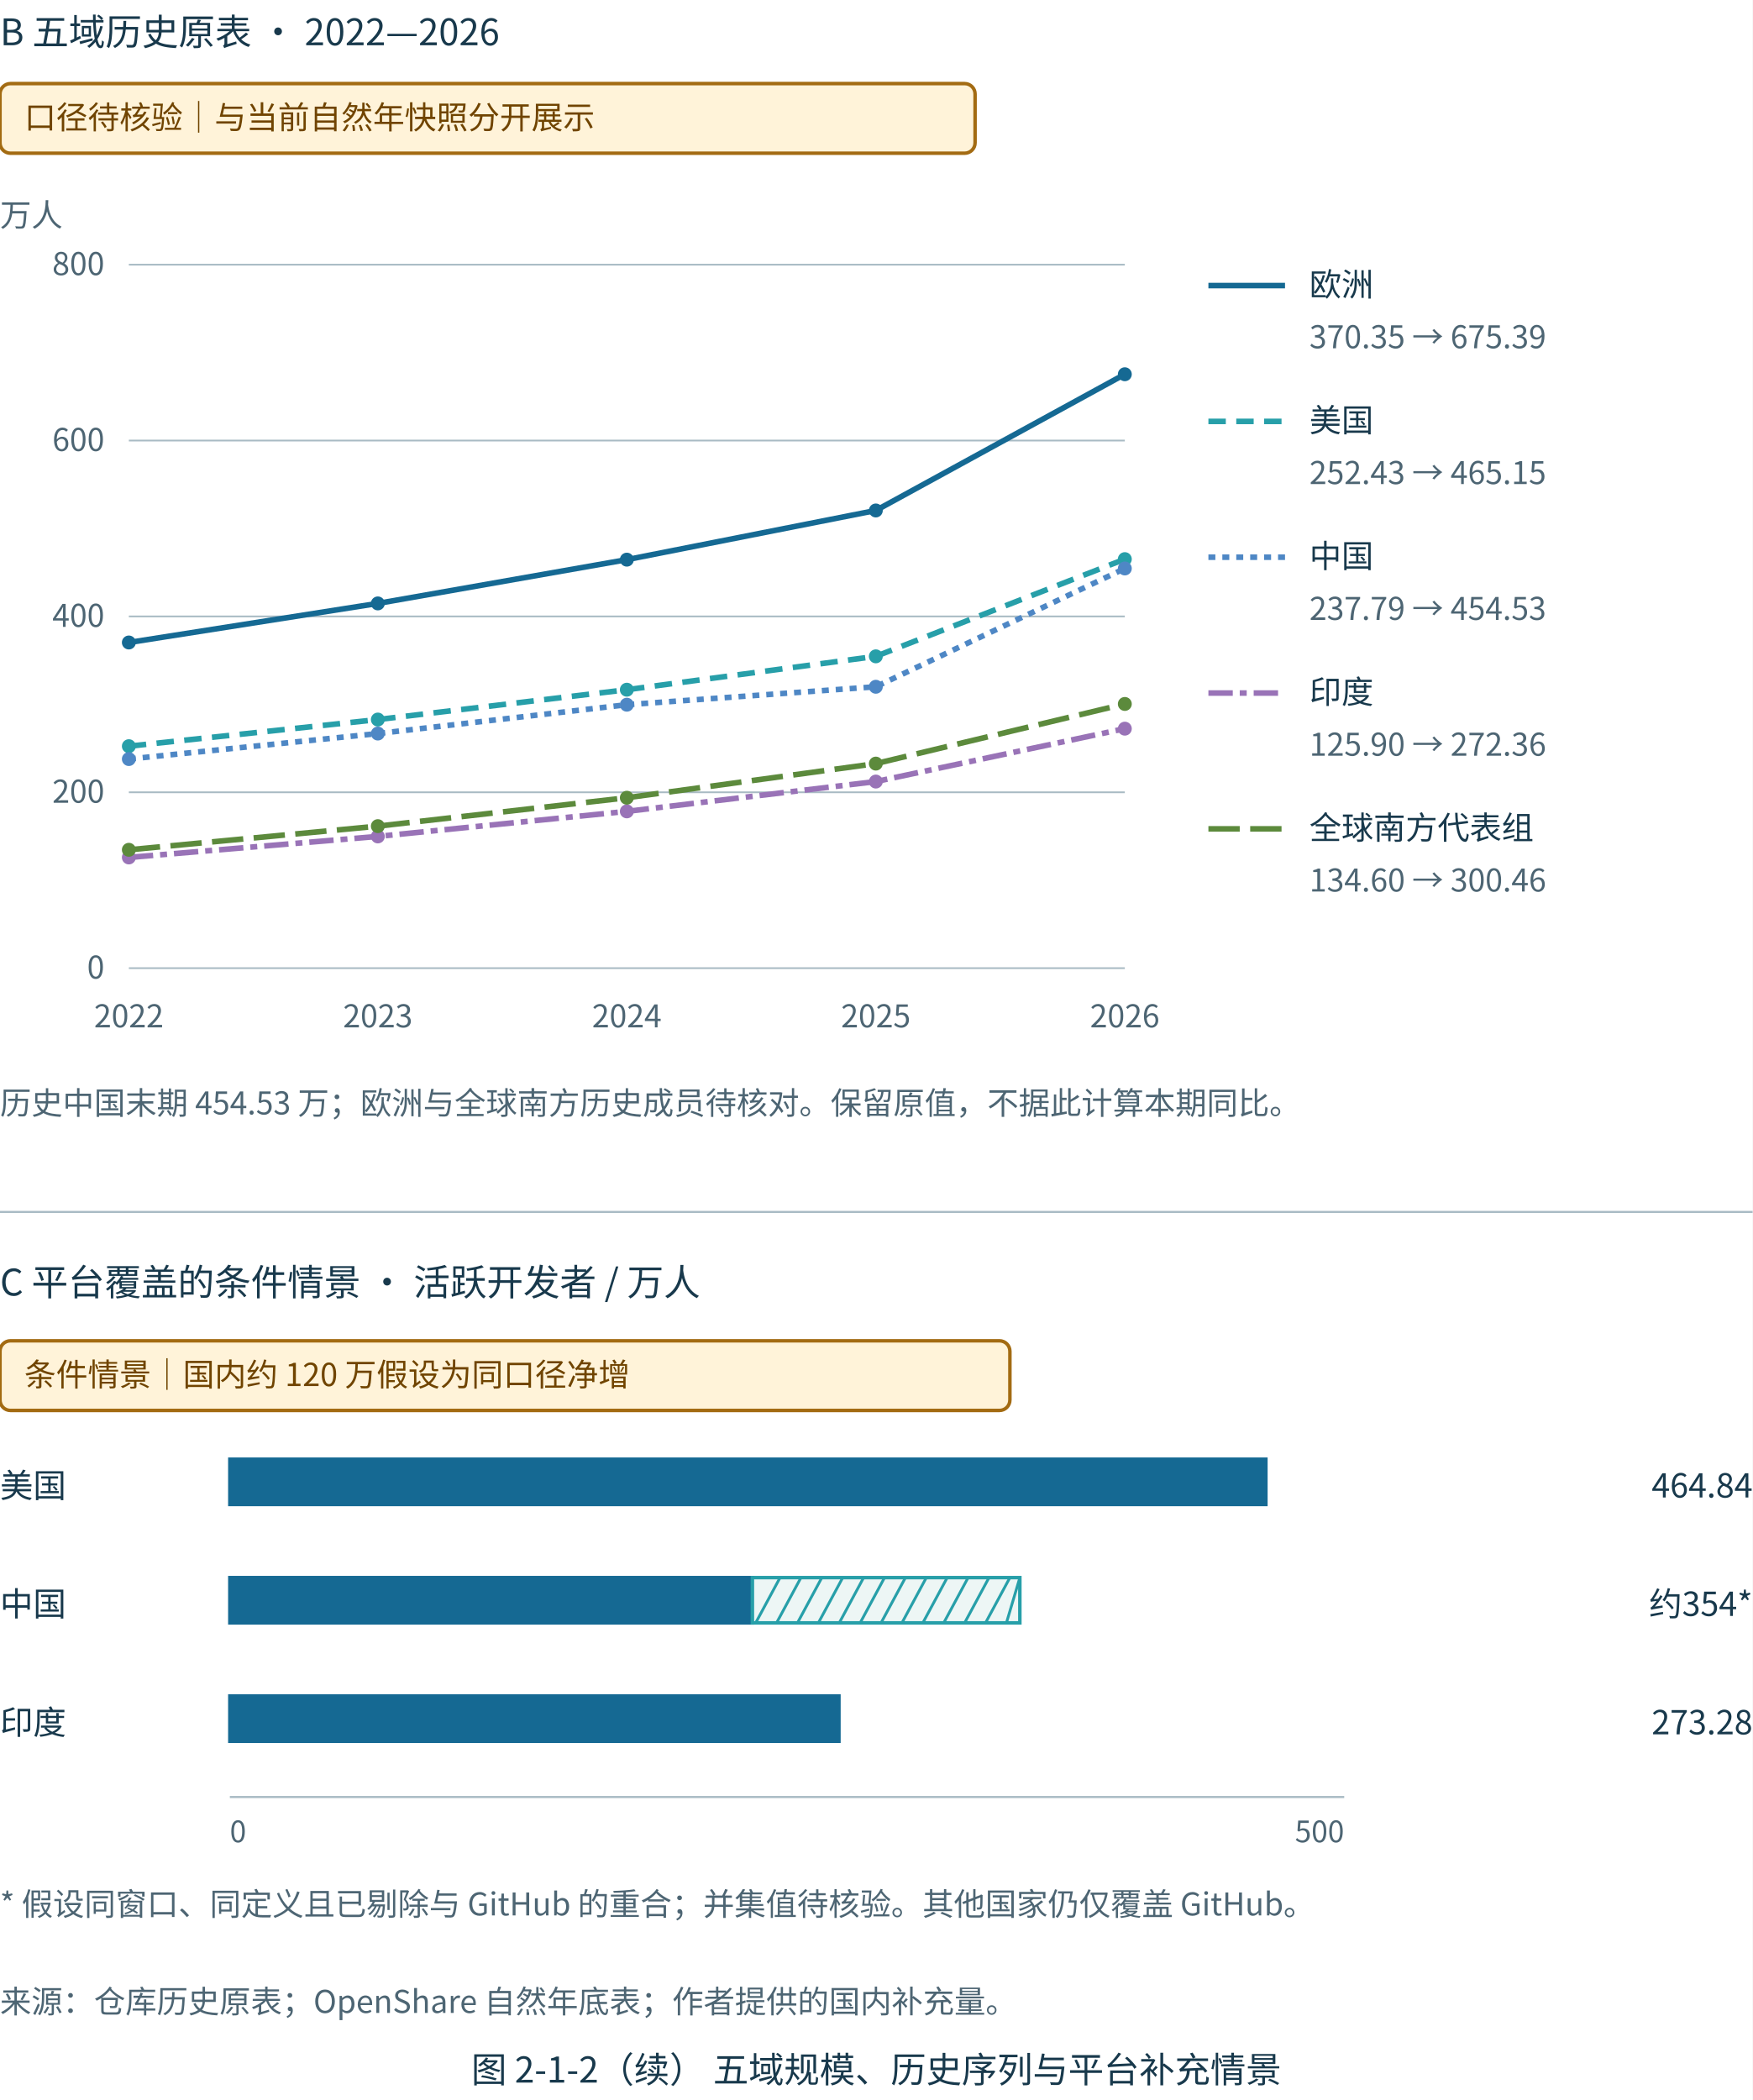
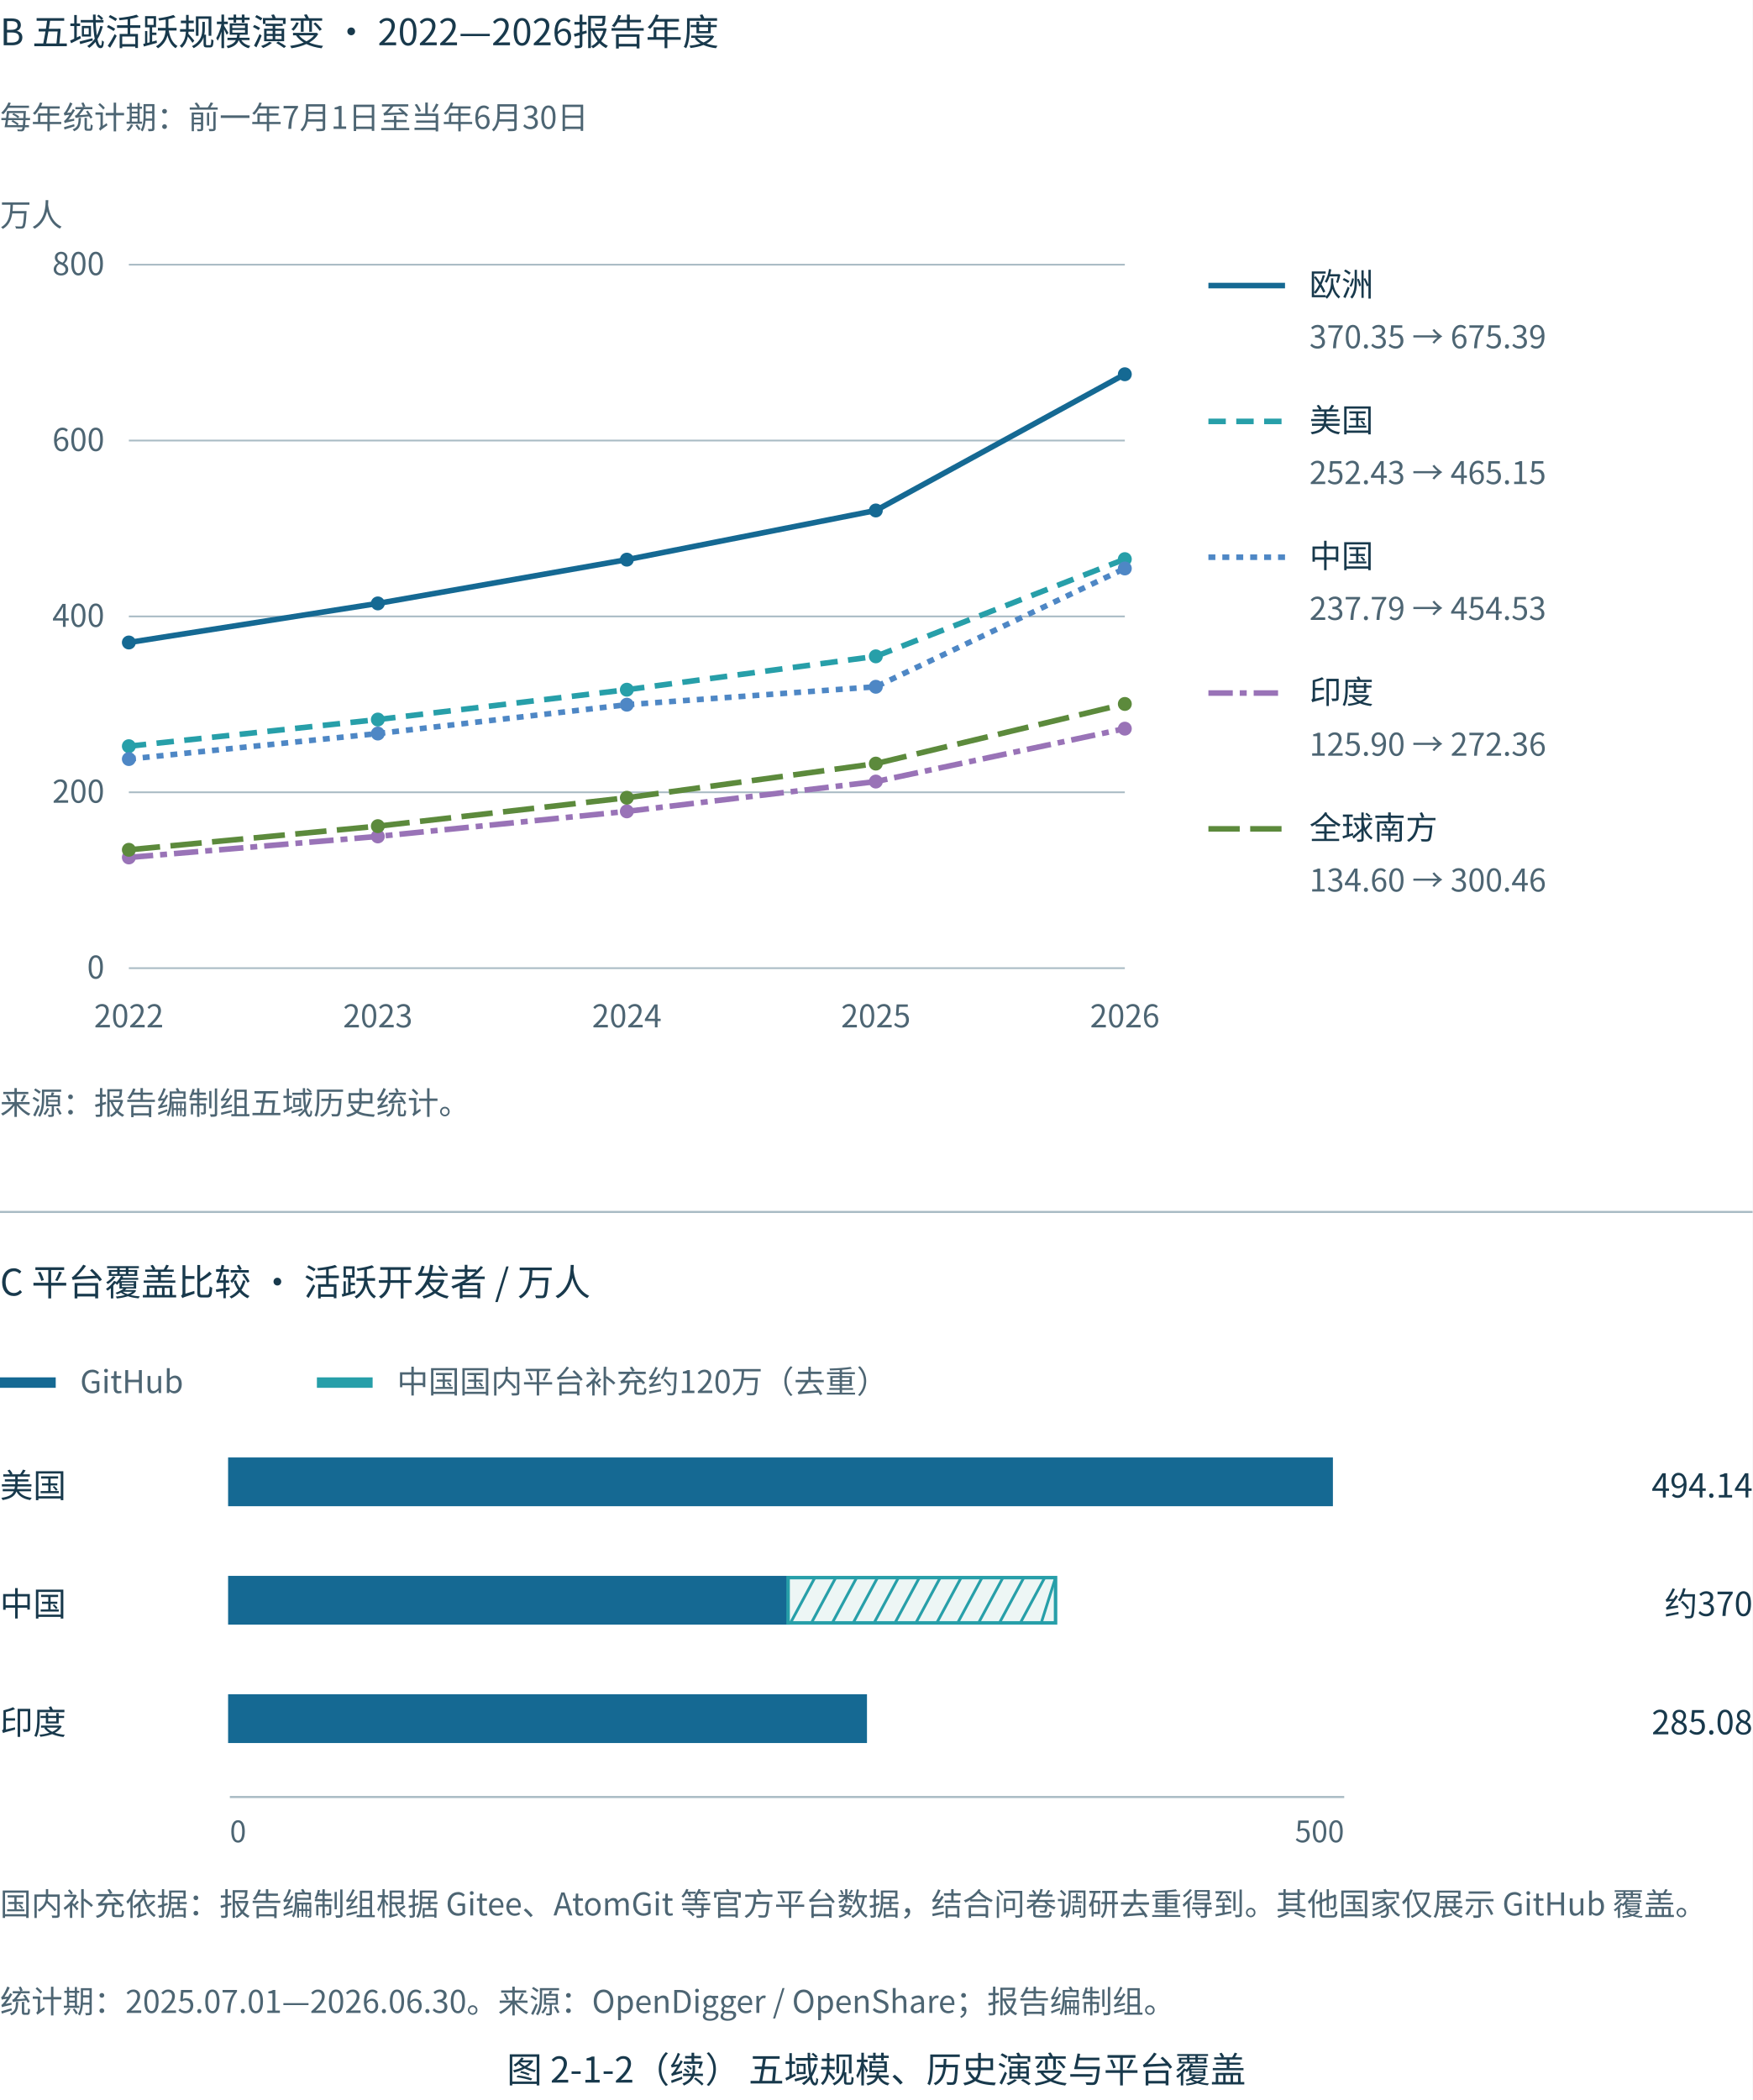
<svg xmlns="http://www.w3.org/2000/svg" width="503.276" height="603" viewBox="0 0 503.276 603" role="img">
  <rect width="100%" height="100%" fill="white" />
  <g font-family="Noto Sans CJK SC,Noto Sans SC,sans-serif">
-     <text x="0" y="13" font-size="10.5" fill="#18394c" text-anchor="start">B  五域历史原表 · 2022—2026</text>
-     <rect x="0" y="24" width="280" height="20" rx="3" fill="#fff3d9" stroke="#a36b12" />
-     <text x="7" y="37" font-size="9.1" fill="#704400" text-anchor="start">口径待核验｜与当前自然年快照分开展示</text>
+     <text x="0" y="13" font-size="10.5" fill="#18394c" text-anchor="start">B  五域活跃规模演变 · 2022—2026报告年度</text>
+     <text x="0" y="37" font-size="9" fill="#4d6573" text-anchor="start">每年统计期：前一年7月1日至当年6月30日</text>
    <path d="M37 278.0 L323 278.0" fill="none" stroke="#a9bbc4" stroke-width="0.5" />
    <text x="30" y="281.0" font-size="9" fill="#4d6573" text-anchor="end">0</text>
    <path d="M37 227.5 L323 227.5" fill="none" stroke="#a9bbc4" stroke-width="0.5" />
    <text x="30" y="230.5" font-size="9" fill="#4d6573" text-anchor="end">200</text>
    <path d="M37 177.0 L323 177.0" fill="none" stroke="#a9bbc4" stroke-width="0.5" />
    <text x="30" y="180.0" font-size="9" fill="#4d6573" text-anchor="end">400</text>
    <path d="M37 126.5 L323 126.5" fill="none" stroke="#a9bbc4" stroke-width="0.5" />
    <text x="30" y="129.5" font-size="9" fill="#4d6573" text-anchor="end">600</text>
    <path d="M37 76.0 L323 76.0" fill="none" stroke="#a9bbc4" stroke-width="0.5" />
    <text x="30" y="79.0" font-size="9" fill="#4d6573" text-anchor="end">800</text>
    <text x="37.0" y="295" font-size="9" fill="#4d6573" text-anchor="middle">2022</text>
    <text x="108.5" y="295" font-size="9" fill="#4d6573" text-anchor="middle">2023</text>
    <text x="180.0" y="295" font-size="9" fill="#4d6573" text-anchor="middle">2024</text>
    <text x="251.5" y="295" font-size="9" fill="#4d6573" text-anchor="middle">2025</text>
    <text x="323.0" y="295" font-size="9" fill="#4d6573" text-anchor="middle">2026</text>
    <text x="0" y="65" font-size="9" fill="#4d6573" text-anchor="start">万人</text>
    <path d="M37.0 184.487 L108.5 173.266 L180.0 160.699 L251.5 146.579 L323.0 107.464" fill="none" stroke="#156993" stroke-width="1.6" />
    <circle cx="37.0" cy="184.487" r="2" fill="#156993" />
    <circle cx="108.5" cy="173.266" r="2" fill="#156993" />
    <circle cx="180.0" cy="160.699" r="2" fill="#156993" />
    <circle cx="251.5" cy="146.579" r="2" fill="#156993" />
    <circle cx="323.0" cy="107.464" r="2" fill="#156993" />
    <path d="M347 82 L369 82" fill="none" stroke="#156993" stroke-width="1.6" />
    <text x="376" y="85" font-size="9.2" fill="#18394c" text-anchor="start">欧洲</text>
    <text x="376" y="100" font-size="9" fill="#4d6573" text-anchor="start">370.35 → 675.39</text>
    <path d="M37.0 214.263 L108.5 206.613 L180.0 198.046 L251.5 188.464 L323.0 160.549" fill="none" stroke="#279FA9" stroke-width="1.6" stroke-dasharray="5,3" />
    <circle cx="37.0" cy="214.263" r="2" fill="#279FA9" />
    <circle cx="108.5" cy="206.613" r="2" fill="#279FA9" />
    <circle cx="180.0" cy="198.046" r="2" fill="#279FA9" />
    <circle cx="251.5" cy="188.464" r="2" fill="#279FA9" />
    <circle cx="323.0" cy="160.549" r="2" fill="#279FA9" />
    <path d="M347 121 L369 121" fill="none" stroke="#279FA9" stroke-width="1.6" stroke-dasharray="5,3" />
    <text x="376" y="124" font-size="9.2" fill="#18394c" text-anchor="start">美国</text>
    <text x="376" y="139" font-size="9" fill="#4d6573" text-anchor="start">252.43 → 465.15</text>
    <path d="M37.0 217.957 L108.5 210.633 L180.0 202.351 L251.5 197.2 L323.0 163.23" fill="none" stroke="#4E87C5" stroke-width="1.6" stroke-dasharray="2,2" />
    <circle cx="37.0" cy="217.957" r="2" fill="#4E87C5" />
    <circle cx="108.5" cy="210.633" r="2" fill="#4E87C5" />
    <circle cx="180.0" cy="202.351" r="2" fill="#4E87C5" />
    <circle cx="251.5" cy="197.2" r="2" fill="#4E87C5" />
    <circle cx="323.0" cy="163.23" r="2" fill="#4E87C5" />
    <path d="M347 160 L369 160" fill="none" stroke="#4E87C5" stroke-width="1.6" stroke-dasharray="2,2" />
    <text x="376" y="163" font-size="9.2" fill="#18394c" text-anchor="start">中国</text>
    <text x="376" y="178" font-size="9" fill="#4d6573" text-anchor="start">237.79 → 454.53</text>
    <path d="M37.0 246.21 L108.5 240.175 L180.0 232.979 L251.5 224.42 L323.0 209.23" fill="none" stroke="#9973B7" stroke-width="1.6" stroke-dasharray="7,2,2,2" />
    <circle cx="37.0" cy="246.21" r="2" fill="#9973B7" />
    <circle cx="108.5" cy="240.175" r="2" fill="#9973B7" />
    <circle cx="180.0" cy="232.979" r="2" fill="#9973B7" />
    <circle cx="251.5" cy="224.42" r="2" fill="#9973B7" />
    <circle cx="323.0" cy="209.23" r="2" fill="#9973B7" />
    <path d="M347 199 L369 199" fill="none" stroke="#9973B7" stroke-width="1.6" stroke-dasharray="7,2,2,2" />
    <text x="376" y="202" font-size="9.2" fill="#18394c" text-anchor="start">印度</text>
    <text x="376" y="217" font-size="9" fill="#4d6573" text-anchor="start">125.90 → 272.36</text>
    <path d="M37.0 244.013 L108.5 237.221 L180.0 229.065 L251.5 219.263 L323.0 202.134" fill="none" stroke="#5C8A3C" stroke-width="1.6" stroke-dasharray="9,3" />
    <circle cx="37.0" cy="244.013" r="2" fill="#5C8A3C" />
    <circle cx="108.5" cy="237.221" r="2" fill="#5C8A3C" />
    <circle cx="180.0" cy="229.065" r="2" fill="#5C8A3C" />
    <circle cx="251.5" cy="219.263" r="2" fill="#5C8A3C" />
    <circle cx="323.0" cy="202.134" r="2" fill="#5C8A3C" />
    <path d="M347 238 L369 238" fill="none" stroke="#5C8A3C" stroke-width="1.6" stroke-dasharray="9,3" />
-     <text x="376" y="241" font-size="9.2" fill="#18394c" text-anchor="start">全球南方代表组</text>
+     <text x="376" y="241" font-size="9.2" fill="#18394c" text-anchor="start">全球南方</text>
    <text x="376" y="256" font-size="9" fill="#4d6573" text-anchor="start">134.60 → 300.46</text>
-     <text x="0" y="320" font-size="9" fill="#4d6573" text-anchor="start">历史中国末期 454.53 万；欧洲与全球南方历史成员待核对。保留原值，不据此计算本期同比。</text>
+     <text x="0" y="320" font-size="9" fill="#4d6573" text-anchor="start">来源：报告编制组五域历史统计。</text>
    <path d="M0 348 L503.276 348" fill="none" stroke="#a9bbc4" stroke-width="0.6" />
-     <text x="0" y="372" font-size="10.5" fill="#18394c" text-anchor="start">C  平台覆盖的条件情景 · 活跃开发者 / 万人</text>
-     <rect x="0" y="385" width="290" height="20" rx="3" fill="#fff3d9" stroke="#a36b12" />
-     <text x="7" y="398" font-size="9.1" fill="#704400" text-anchor="start">条件情景｜国内约 120 万假设为同口径净增</text>
+     <text x="0" y="372" font-size="10.5" fill="#18394c" text-anchor="start">C  平台覆盖比较 · 活跃开发者 / 万人</text>
+     <path d="M0 397 L16 397" fill="none" stroke="#156993" stroke-width="3" />
+     <text x="23" y="400" font-size="9" fill="#4d6573" text-anchor="start">GitHub</text>
+     <path d="M91 397 L107 397" fill="none" stroke="#279FA9" stroke-width="3" />
+     <text x="114" y="400" font-size="9" fill="#4d6573" text-anchor="start">中国国内平台补充约120万（去重）</text>
    <text x="0" y="430" font-size="9.5" fill="#18394c" text-anchor="start">美国</text>
-     <rect x="66" y="419" width="297.503" height="13" rx="0" fill="#156993" stroke="#156993" />
-     <text x="503.276" y="430" font-size="9.5" fill="#18394c" text-anchor="end">464.84</text>
+     <rect x="66" y="419" width="316.253" height="13" rx="0" fill="#156993" stroke="#156993" />
+     <text x="503.276" y="430" font-size="9.5" fill="#18394c" text-anchor="end">494.14</text>
    <text x="0" y="464" font-size="9.5" fill="#18394c" text-anchor="start">中国</text>
-     <rect x="66" y="453" width="150.058" height="13" rx="0" fill="#156993" stroke="#156993" />
-     <rect x="216.058" y="453" width="76.8" height="13" rx="0" fill="#edf6f5" stroke="#279FA9" />
-     <path d="M217 466 L224 453" fill="none" stroke="#279FA9" stroke-width="0.8" />
-     <path d="M223 466 L230 453" fill="none" stroke="#279FA9" stroke-width="0.8" />
-     <path d="M229 466 L236 453" fill="none" stroke="#279FA9" stroke-width="0.8" />
-     <path d="M235 466 L242 453" fill="none" stroke="#279FA9" stroke-width="0.8" />
-     <path d="M241 466 L248 453" fill="none" stroke="#279FA9" stroke-width="0.8" />
-     <path d="M247 466 L254 453" fill="none" stroke="#279FA9" stroke-width="0.8" />
-     <path d="M253 466 L260 453" fill="none" stroke="#279FA9" stroke-width="0.8" />
-     <path d="M259 466 L266 453" fill="none" stroke="#279FA9" stroke-width="0.8" />
-     <path d="M265 466 L272 453" fill="none" stroke="#279FA9" stroke-width="0.8" />
-     <path d="M271 466 L278 453" fill="none" stroke="#279FA9" stroke-width="0.8" />
-     <path d="M277 466 L284 453" fill="none" stroke="#279FA9" stroke-width="0.8" />
-     <path d="M283 466 L290 453" fill="none" stroke="#279FA9" stroke-width="0.8" />
-     <path d="M289 466 L292.858 453" fill="none" stroke="#279FA9" stroke-width="0.8" />
-     <text x="503.276" y="464" font-size="9.5" fill="#18394c" text-anchor="end">约354*</text>
+     <rect x="66" y="453" width="160.309" height="13" rx="0" fill="#156993" stroke="#156993" />
+     <rect x="226.309" y="453" width="76.8" height="13" rx="0" fill="#edf6f5" stroke="#279FA9" />
+     <path d="M227 466 L234 453" fill="none" stroke="#279FA9" stroke-width="0.8" />
+     <path d="M233 466 L240 453" fill="none" stroke="#279FA9" stroke-width="0.8" />
+     <path d="M239 466 L246 453" fill="none" stroke="#279FA9" stroke-width="0.8" />
+     <path d="M245 466 L252 453" fill="none" stroke="#279FA9" stroke-width="0.8" />
+     <path d="M251 466 L258 453" fill="none" stroke="#279FA9" stroke-width="0.8" />
+     <path d="M257 466 L264 453" fill="none" stroke="#279FA9" stroke-width="0.8" />
+     <path d="M263 466 L270 453" fill="none" stroke="#279FA9" stroke-width="0.8" />
+     <path d="M269 466 L276 453" fill="none" stroke="#279FA9" stroke-width="0.8" />
+     <path d="M275 466 L282 453" fill="none" stroke="#279FA9" stroke-width="0.8" />
+     <path d="M281 466 L288 453" fill="none" stroke="#279FA9" stroke-width="0.8" />
+     <path d="M287 466 L294 453" fill="none" stroke="#279FA9" stroke-width="0.8" />
+     <path d="M293 466 L300 453" fill="none" stroke="#279FA9" stroke-width="0.8" />
+     <path d="M299 466 L303.109 453" fill="none" stroke="#279FA9" stroke-width="0.8" />
+     <text x="503.276" y="464" font-size="9.5" fill="#18394c" text-anchor="end">约370</text>
    <text x="0" y="498" font-size="9.5" fill="#18394c" text-anchor="start">印度</text>
-     <rect x="66" y="487" width="174.904" height="13" rx="0" fill="#156993" stroke="#156993" />
-     <text x="503.276" y="498" font-size="9.5" fill="#18394c" text-anchor="end">273.28</text>
+     <rect x="66" y="487" width="182.457" height="13" rx="0" fill="#156993" stroke="#156993" />
+     <text x="503.276" y="498" font-size="9.5" fill="#18394c" text-anchor="end">285.08</text>
    <path d="M66 516 L386 516" fill="none" stroke="#a9bbc4" stroke-width="0.6" />
    <text x="66" y="529" font-size="8.5" fill="#4d6573" text-anchor="start">0</text>
    <text x="386" y="529" font-size="8.5" fill="#4d6573" text-anchor="end">500</text>
-     <text x="0" y="550" font-size="9" fill="#4d6573" text-anchor="start">* 假设同窗口、同定义且已剔除与 GitHub 的重合；并集值待核验。其他国家仍仅覆盖 GitHub。</text>
-     <text x="0" y="578" font-size="9" fill="#4d6573" text-anchor="start">来源：仓库历史原表；OpenShare 自然年底表；作者提供的国内补充量。</text>
-     <text x="251.638" y="598" font-size="10.2" fill="#18394c" text-anchor="middle">图 2-1-2（续）  五域规模、历史序列与平台补充情景</text>
+     <text x="0" y="550" font-size="9" fill="#4d6573" text-anchor="start">国内补充依据：报告编制组根据 Gitee、AtomGit 等官方平台数据，结合问卷调研去重得到。其他国家仅展示 GitHub 覆盖。</text>
+     <text x="0" y="578" font-size="9" fill="#4d6573" text-anchor="start">统计期：2025.07.01—2026.06.30。来源：OpenDigger / OpenShare；报告编制组。</text>
+     <text x="251.638" y="598" font-size="10.2" fill="#18394c" text-anchor="middle">图 2-1-2（续）  五域规模、历史演变与平台覆盖</text>
  </g>
</svg>
